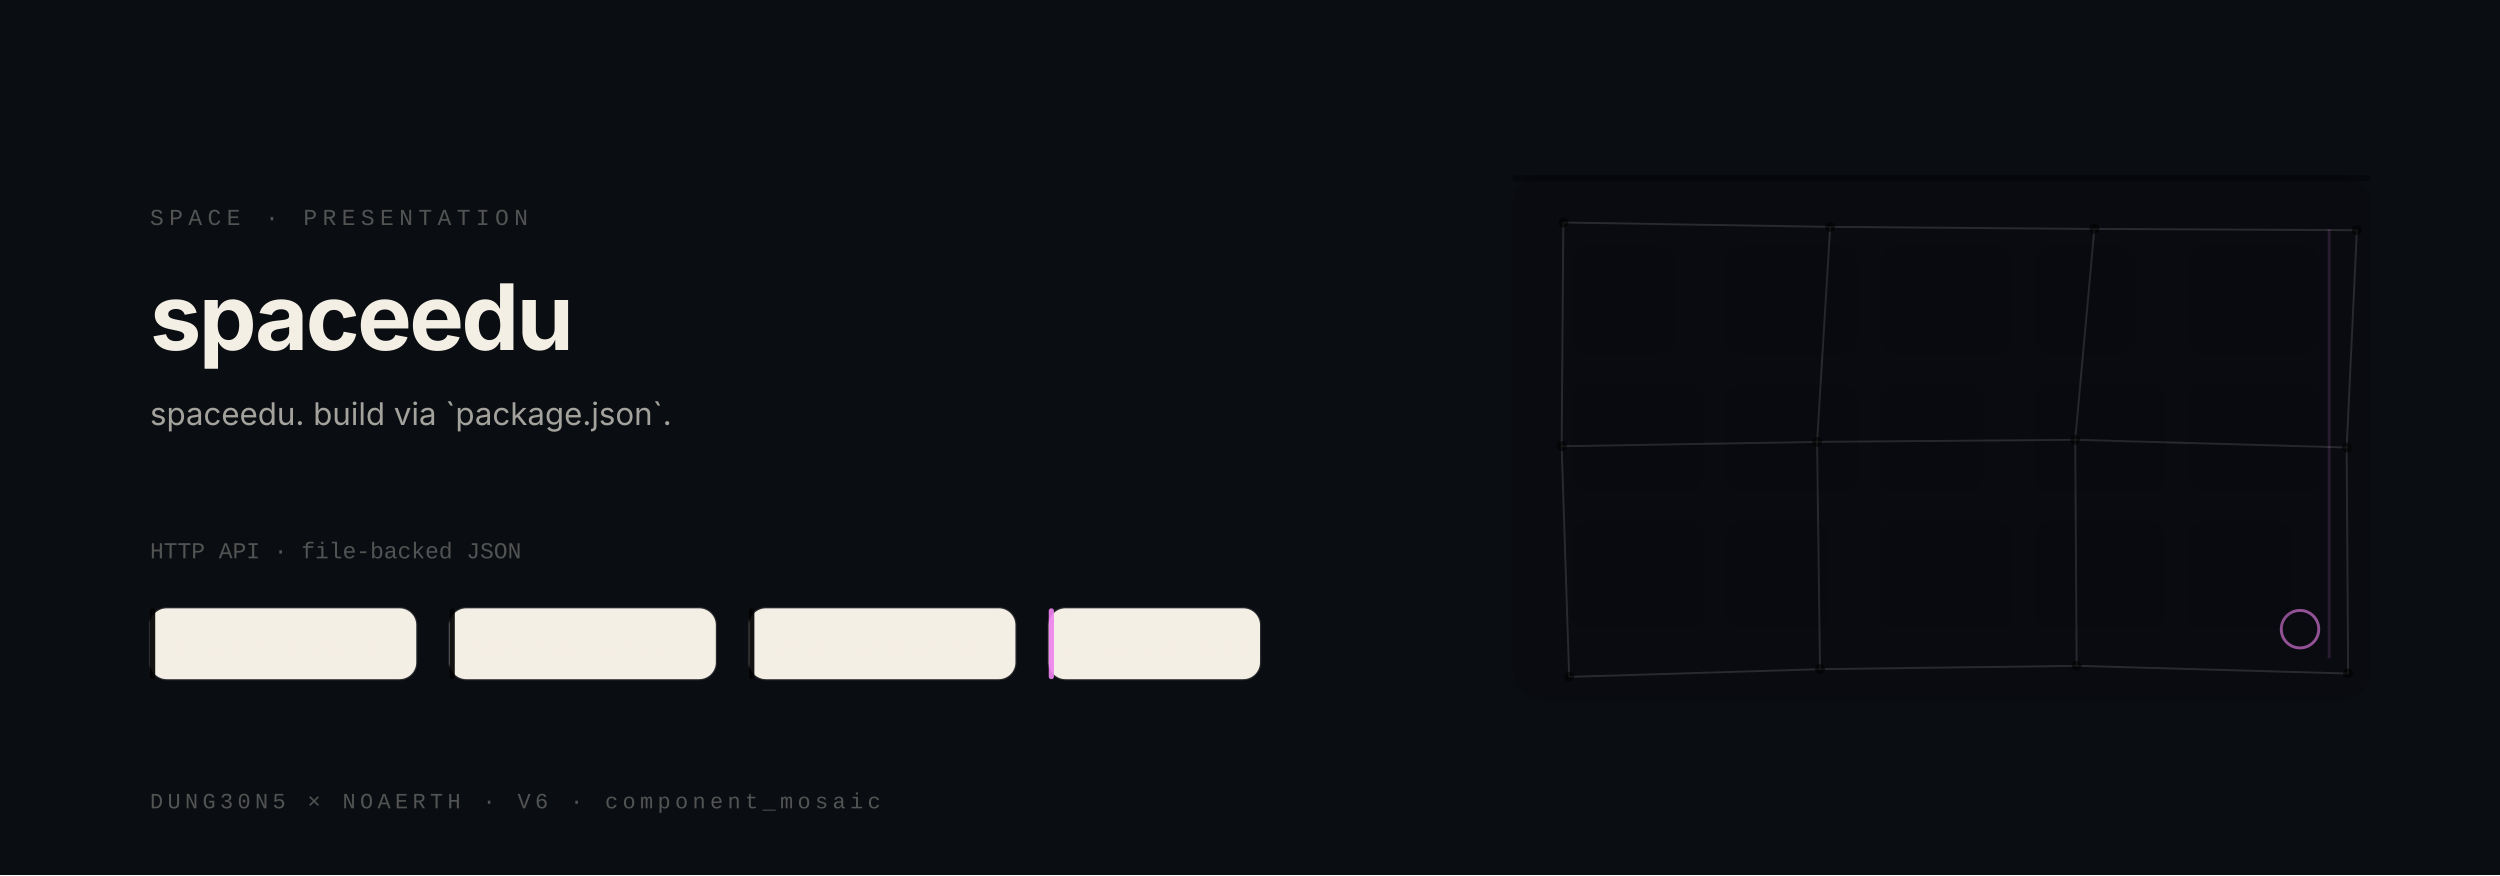
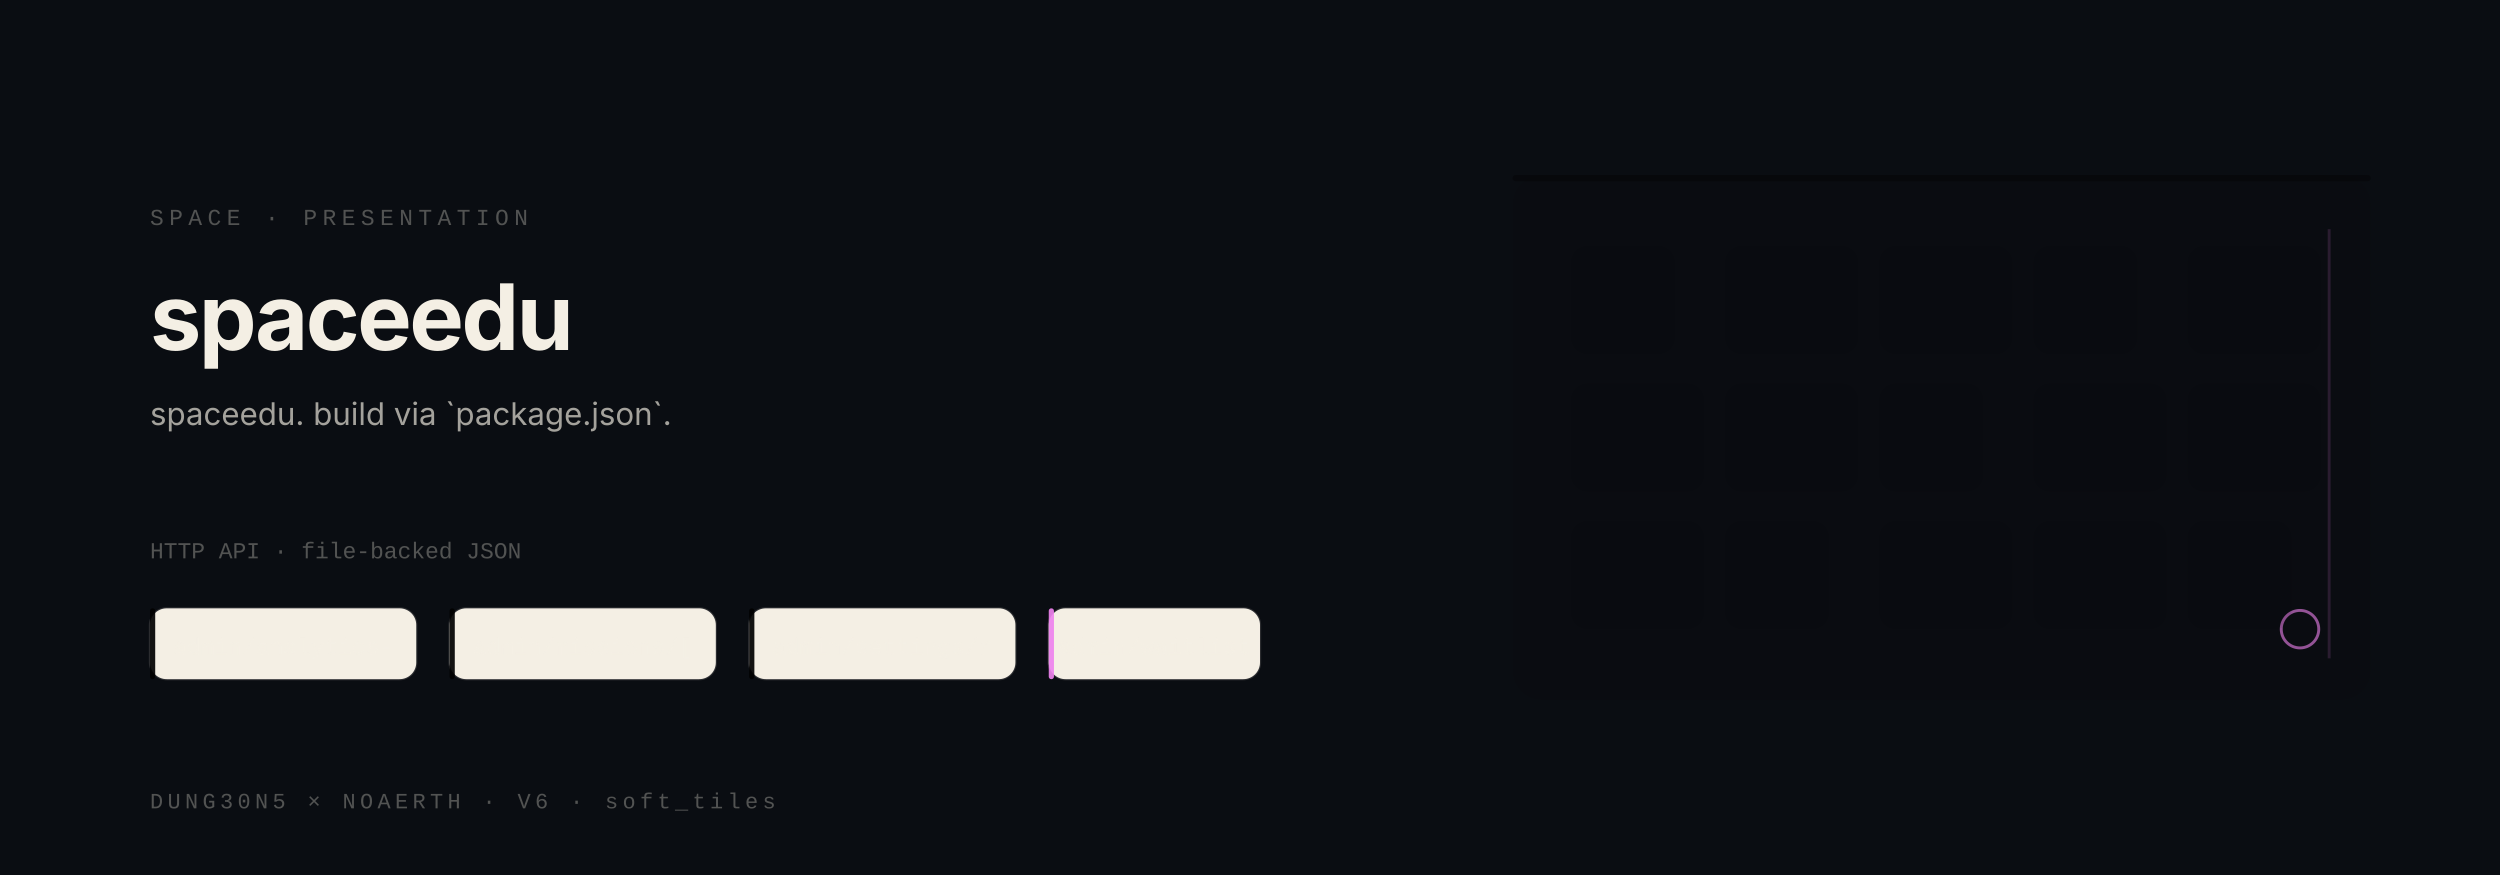
<svg xmlns="http://www.w3.org/2000/svg" viewBox="0 0 1200 420" width="1200" height="420" role="img" aria-label="spaceedu: a composed grid assembles and a sweep resolves it">
  <rect width="1200" height="420" fill="#0a0d12" />
  <text x="72" y="108" font-family="ui-monospace, SFMono-Regular, Menlo, Monaco, Consolas, 'Liberation Mono', monospace" font-size="11" letter-spacing="2.6" fill="#f4efe44f">SPACE · PRESENTATION</text>
  <text x="72" y="168" font-family="-apple-system, BlinkMacSystemFont, 'Segoe UI', Inter, Helvetica, Arial, sans-serif" font-size="44" font-weight="660" letter-spacing="-1.2" fill="#f4efe4">spaceedu</text>
  <text x="72" y="204" font-family="-apple-system, BlinkMacSystemFont, 'Segoe UI', Inter, Helvetica, Arial, sans-serif" font-size="15" fill="#f4efe4a8">spaceedu. build via `package.json`.</text>
  <text x="72" y="268" font-family="ui-monospace, SFMono-Regular, Menlo, Monaco, Consolas, 'Liberation Mono', monospace" font-size="11" fill="#f4efe44f">HTTP API · file-backed JSON</text>
  <rect x="72.0" y="292.0" width="127.8" height="34.0" rx="8" fill="#f4efe4" stroke="#f4efe424" stroke-width="1.1" />
  <rect x="72.0" y="292.0" width="2.5" height="34.0" rx="1.2" fill="mint" opacity="0.92" />
  <text x="135.9" y="314" font-family="ui-monospace, SFMono-Regular, Menlo, Monaco, Consolas, 'Liberation Mono', monospace" font-size="11" fill="#f4efe4" fill-opacity="0.82" text-anchor="middle">admin/analytics-</text>
  <rect x="215.8" y="292.0" width="127.8" height="34.0" rx="8" fill="#f4efe4" stroke="#f4efe424" stroke-width="1.1" />
  <rect x="215.8" y="292.0" width="2.5" height="34.0" rx="1.2" fill="mint" opacity="0.92" />
  <text x="279.7" y="314" font-family="ui-monospace, SFMono-Regular, Menlo, Monaco, Consolas, 'Liberation Mono', monospace" font-size="11" fill="#f4efe4" fill-opacity="0.82" text-anchor="middle">admin/missions/[</text>
  <rect x="359.6" y="292.0" width="127.8" height="34.0" rx="8" fill="#f4efe4" stroke="#f4efe424" stroke-width="1.1" />
  <rect x="359.6" y="292.0" width="2.5" height="34.0" rx="1.2" fill="mint" opacity="0.92" />
  <text x="423.5" y="314" font-family="ui-monospace, SFMono-Regular, Menlo, Monaco, Consolas, 'Liberation Mono', monospace" font-size="11" fill="#f4efe4" fill-opacity="0.82" text-anchor="middle">admin/settings/r</text>
  <rect x="503.4" y="292.0" width="101.4" height="34.0" rx="8" fill="#f4efe4" stroke="#f4efe424" stroke-width="1.1" />
  <rect x="503.4" y="292.0" width="2.5" height="34.0" rx="1.2" fill="violet" opacity="0.92" />
  <text x="554.1" y="314" font-family="ui-monospace, SFMono-Regular, Menlo, Monaco, Consolas, 'Liberation Mono', monospace" font-size="11" fill="#f4efe4" fill-opacity="0.82" text-anchor="middle">admin/waitlist</text>
-   <rect x="726.0" y="84.0" width="412.0" height="252.0" rx="14" fill="mint" fill-opacity="0.12" />
+   <rect x="726.0" y="84.0" width="412.0" height="252.0" rx="14" fill="mint" fill-opacity="0.04" />
  <rect x="729.0" y="87.0" width="406.0" height="246.0" rx="12" fill="none" stroke="mint" stroke-width="1" stroke-opacity="0.18" />
-   <line x1="750.4" y1="106.8" x2="878.5" y2="108.9" stroke="#f4efe424" stroke-width="0.9" />
-   <line x1="750.4" y1="106.8" x2="749.6" y2="214.2" stroke="#f4efe424" stroke-width="0.9" />
-   <line x1="878.5" y1="108.9" x2="1005.3" y2="109.9" stroke="#f4efe424" stroke-width="0.9" />
-   <line x1="878.5" y1="108.9" x2="872.2" y2="212.1" stroke="#f4efe424" stroke-width="0.9" />
-   <line x1="1005.3" y1="109.9" x2="1131.3" y2="110.5" stroke="#f4efe424" stroke-width="0.9" />
-   <line x1="1005.3" y1="109.9" x2="996.1" y2="211.1" stroke="#f4efe424" stroke-width="0.9" />
-   <line x1="1131.3" y1="110.5" x2="1126.4" y2="214.8" stroke="#f4efe424" stroke-width="0.9" />
-   <line x1="749.6" y1="214.2" x2="872.2" y2="212.1" stroke="#f4efe424" stroke-width="0.9" />
-   <line x1="749.6" y1="214.2" x2="753.2" y2="324.9" stroke="#f4efe424" stroke-width="0.9" />
-   <line x1="872.2" y1="212.1" x2="996.1" y2="211.1" stroke="#f4efe424" stroke-width="0.9" />
-   <line x1="872.2" y1="212.1" x2="873.6" y2="321.2" stroke="#f4efe424" stroke-width="0.9" />
-   <line x1="996.1" y1="211.1" x2="1126.4" y2="214.8" stroke="#f4efe424" stroke-width="0.9" />
-   <line x1="996.1" y1="211.1" x2="996.8" y2="319.6" stroke="#f4efe424" stroke-width="0.9" />
-   <line x1="1126.4" y1="214.8" x2="1127.1" y2="323.3" stroke="#f4efe424" stroke-width="0.9" />
-   <line x1="753.2" y1="324.9" x2="873.6" y2="321.2" stroke="#f4efe424" stroke-width="0.9" />
-   <line x1="873.6" y1="321.2" x2="996.8" y2="319.6" stroke="#f4efe424" stroke-width="0.9" />
-   <line x1="996.8" y1="319.6" x2="1127.1" y2="323.3" stroke="#f4efe424" stroke-width="0.9" />
-   <circle cx="750.4" cy="106.8" r="2.4" fill="mint" opacity="0.55" />
-   <circle cx="878.5" cy="108.9" r="2.4" fill="mint" opacity="0.55" />
-   <circle cx="1005.3" cy="109.9" r="2.4" fill="mint" opacity="0.55" />
-   <circle cx="1131.3" cy="110.5" r="2.4" fill="mint" opacity="0.55" />
-   <circle cx="749.6" cy="214.2" r="2.4" fill="mint" opacity="0.55" />
-   <circle cx="872.2" cy="212.1" r="2.4" fill="mint" opacity="0.55" />
-   <circle cx="996.1" cy="211.1" r="2.4" fill="mint" opacity="0.55" />
-   <circle cx="1126.4" cy="214.8" r="2.4" fill="mint" opacity="0.55" />
-   <circle cx="753.2" cy="324.9" r="2.4" fill="mint" opacity="0.55" />
-   <circle cx="873.6" cy="321.2" r="2.4" fill="mint" opacity="0.55" />
-   <circle cx="996.8" cy="319.6" r="2.4" fill="mint" opacity="0.55" />
-   <circle cx="1127.1" cy="323.3" r="2.4" fill="mint" opacity="0.55" />
+   <rect x="736.0" y="316.0" width="392.0" height="16" rx="5" fill="none" stroke="mint" stroke-width="1.1" opacity="0.32" />
+   <rect x="749.0" y="294.0" width="385.0" height="16" rx="5" fill="none" stroke="mint" stroke-width="1.1" opacity="0.27" />
+   <rect x="762.0" y="272.0" width="378.0" height="16" rx="5" fill="none" stroke="mint" stroke-width="1.1" opacity="0.22" />
+   <rect x="775.0" y="250.0" width="371.0" height="16" rx="5" fill="none" stroke="mint" stroke-width="1.1" opacity="0.17" />
  <rect x="726.0" y="84.0" width="412.0" height="3" rx="1.5" fill="mint" opacity="0.35" />
  <circle cx="1104.0" cy="302.0" r="9" fill="none" stroke="violet" stroke-width="1.4" opacity="0.6" />
  <rect x="754" y="118" width="50" height="52" rx="8" fill="mint" fill-opacity="0.08" stroke="mint" stroke-width="1" stroke-opacity="0.4" opacity="0.85" />
  <rect x="828" y="118" width="64" height="52" rx="8" fill="mint" fill-opacity="0.08" stroke="mint" stroke-width="1" stroke-opacity="0.4" opacity="0.85" />
  <rect x="902" y="118" width="64" height="52" rx="8" fill="mint" fill-opacity="0.08" stroke="mint" stroke-width="1" stroke-opacity="0.4" opacity="0.85" />
  <rect x="976" y="118" width="50" height="52" rx="8" fill="mint" fill-opacity="0.08" stroke="mint" stroke-width="1" stroke-opacity="0.4" opacity="0.85" />
  <rect x="1050" y="118" width="64" height="52" rx="8" fill="mint" fill-opacity="0.08" stroke="mint" stroke-width="1" stroke-opacity="0.4" opacity="0.85" />
  <rect x="754" y="184" width="64" height="52" rx="8" fill="mint" fill-opacity="0.08" stroke="mint" stroke-width="1" stroke-opacity="0.4" opacity="0.85" />
  <rect x="828" y="184" width="64" height="52" rx="8" fill="mint" fill-opacity="0.08" stroke="mint" stroke-width="1" stroke-opacity="0.4" opacity="0.85" />
  <rect x="902" y="184" width="50" height="52" rx="8" fill="mint" fill-opacity="0.08" stroke="mint" stroke-width="1" stroke-opacity="0.4" opacity="0.85" />
  <rect x="976" y="184" width="64" height="52" rx="8" fill="mint" fill-opacity="0.08" stroke="mint" stroke-width="1" stroke-opacity="0.4" opacity="0.85" />
  <rect x="1050" y="184" width="64" height="52" rx="8" fill="mint" fill-opacity="0.08" stroke="mint" stroke-width="1" stroke-opacity="0.4" opacity="0.85" />
  <rect x="754" y="250" width="64" height="52" rx="8" fill="mint" fill-opacity="0.08" stroke="mint" stroke-width="1" stroke-opacity="0.4" opacity="0.85" />
  <rect x="828" y="250" width="50" height="52" rx="8" fill="mint" fill-opacity="0.08" stroke="mint" stroke-width="1" stroke-opacity="0.4" opacity="0.85" />
  <rect x="902" y="250" width="64" height="52" rx="8" fill="mint" fill-opacity="0.08" stroke="mint" stroke-width="1" stroke-opacity="0.4" opacity="0.85" />
  <rect x="976" y="250" width="64" height="52" rx="8" fill="mint" fill-opacity="0.08" stroke="mint" stroke-width="1" stroke-opacity="0.4" opacity="0.85" />
  <rect x="1050" y="250" width="50" height="52" rx="8" fill="mint" fill-opacity="0.08" stroke="mint" stroke-width="1" stroke-opacity="0.4" opacity="0.85" />
  <line x1="1118" y1="110" x2="1118" y2="316" stroke="violet" stroke-width="1.4" opacity="0.14" />
-   <text x="72" y="388" font-family="ui-monospace, SFMono-Regular, Menlo, Monaco, Consolas, 'Liberation Mono', monospace" font-size="10.5" letter-spacing="2.1" fill="#f4efe44f">DUNG30N5 × NOAERTH · V6 · component_mosaic</text>
+   <text x="72" y="388" font-family="ui-monospace, SFMono-Regular, Menlo, Monaco, Consolas, 'Liberation Mono', monospace" font-size="10.5" letter-spacing="2.1" fill="#f4efe44f">DUNG30N5 × NOAERTH · V6 · soft_tiles</text>
</svg>
